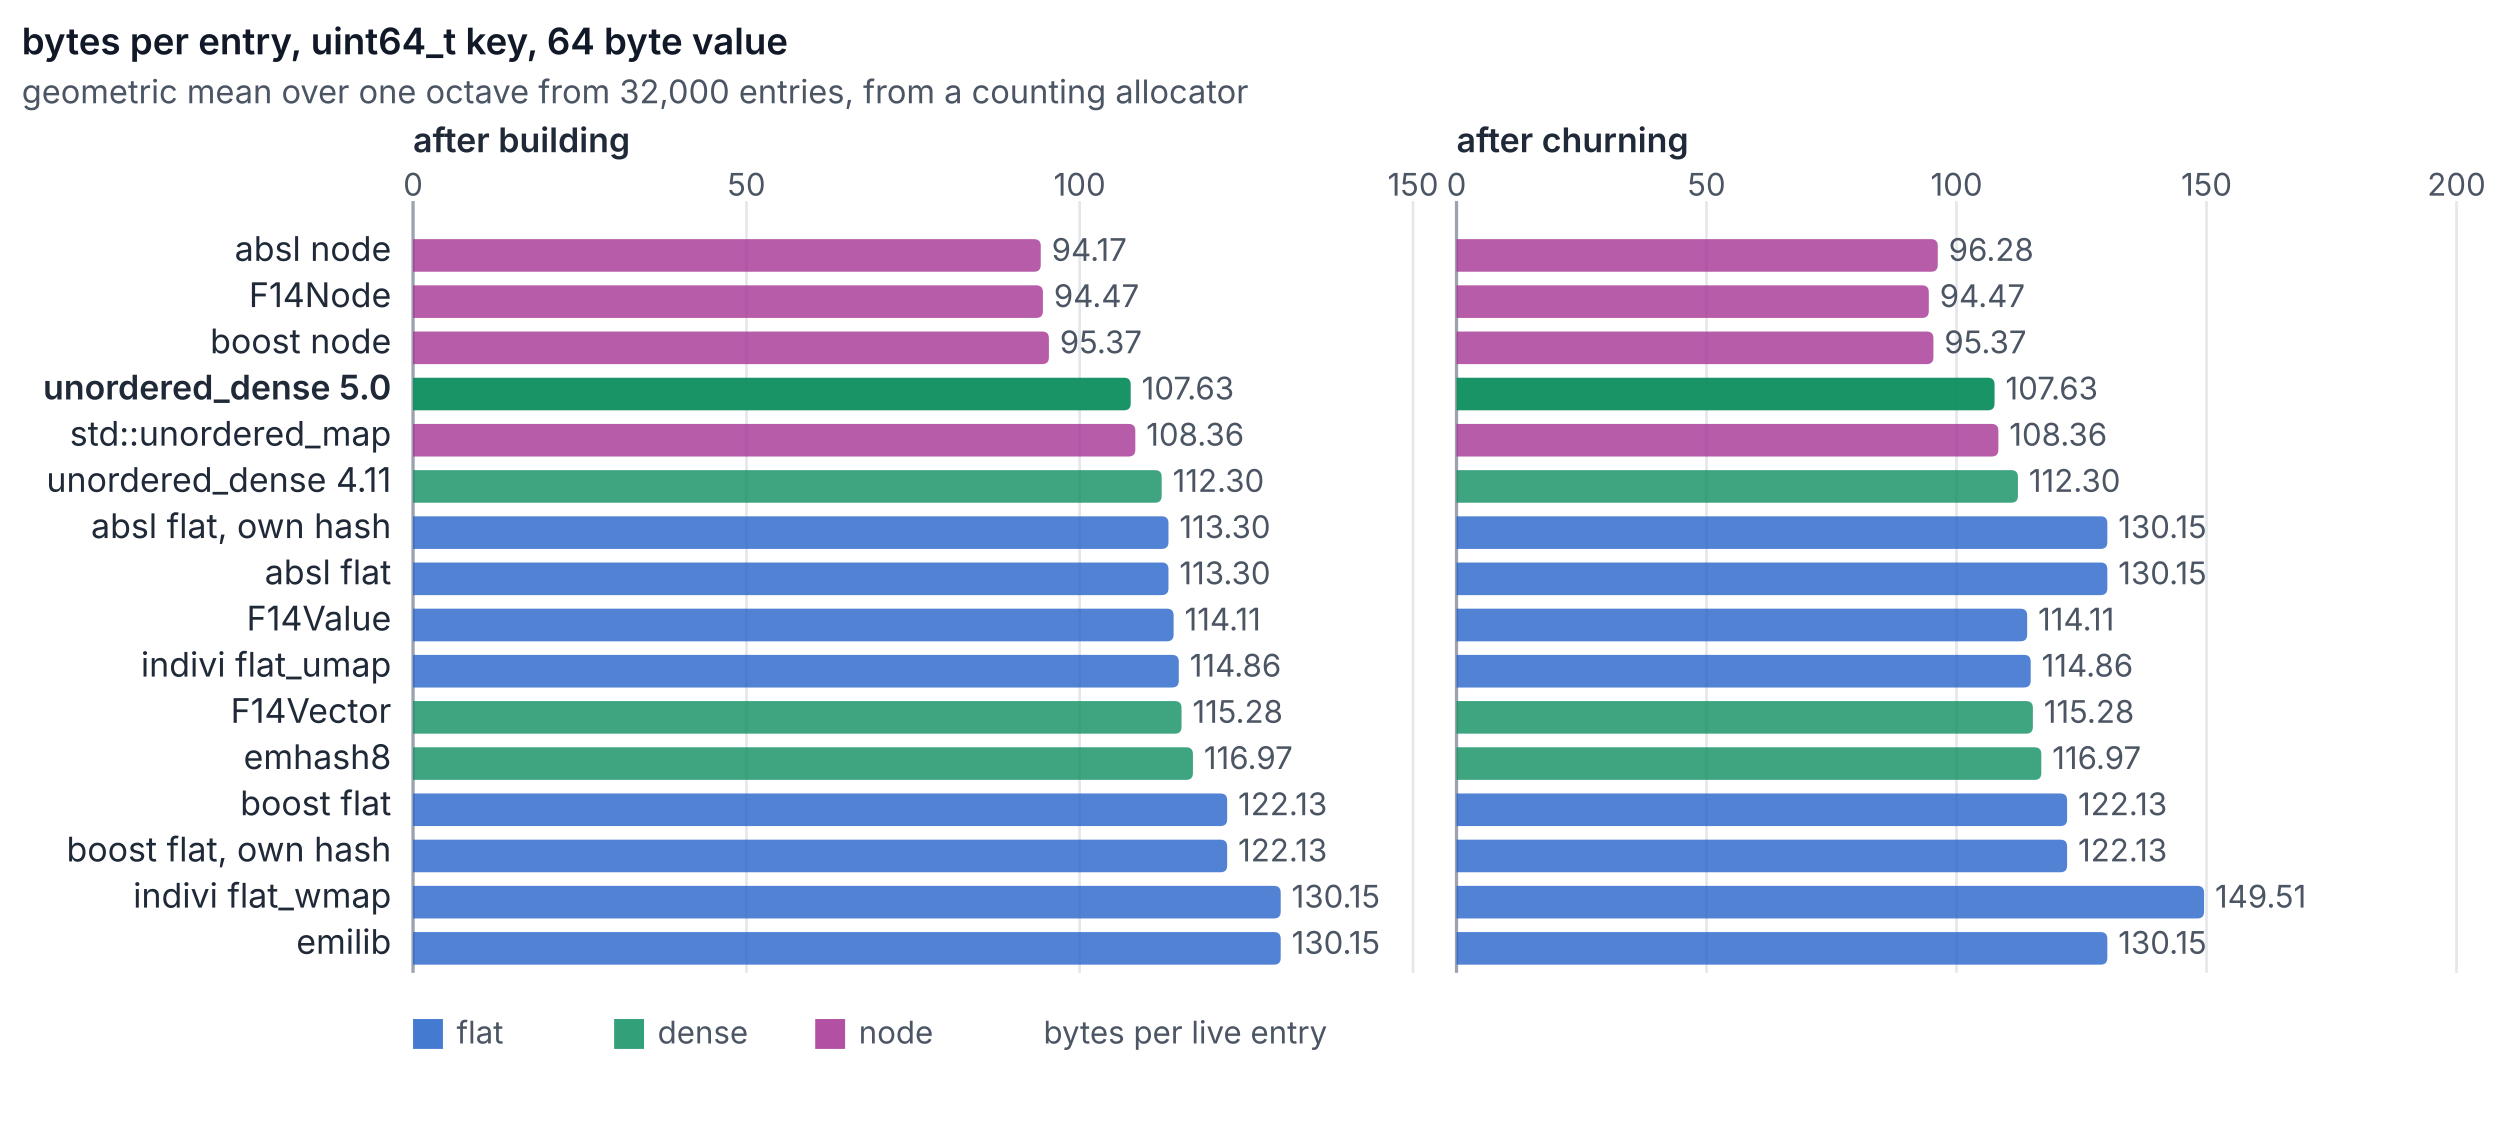
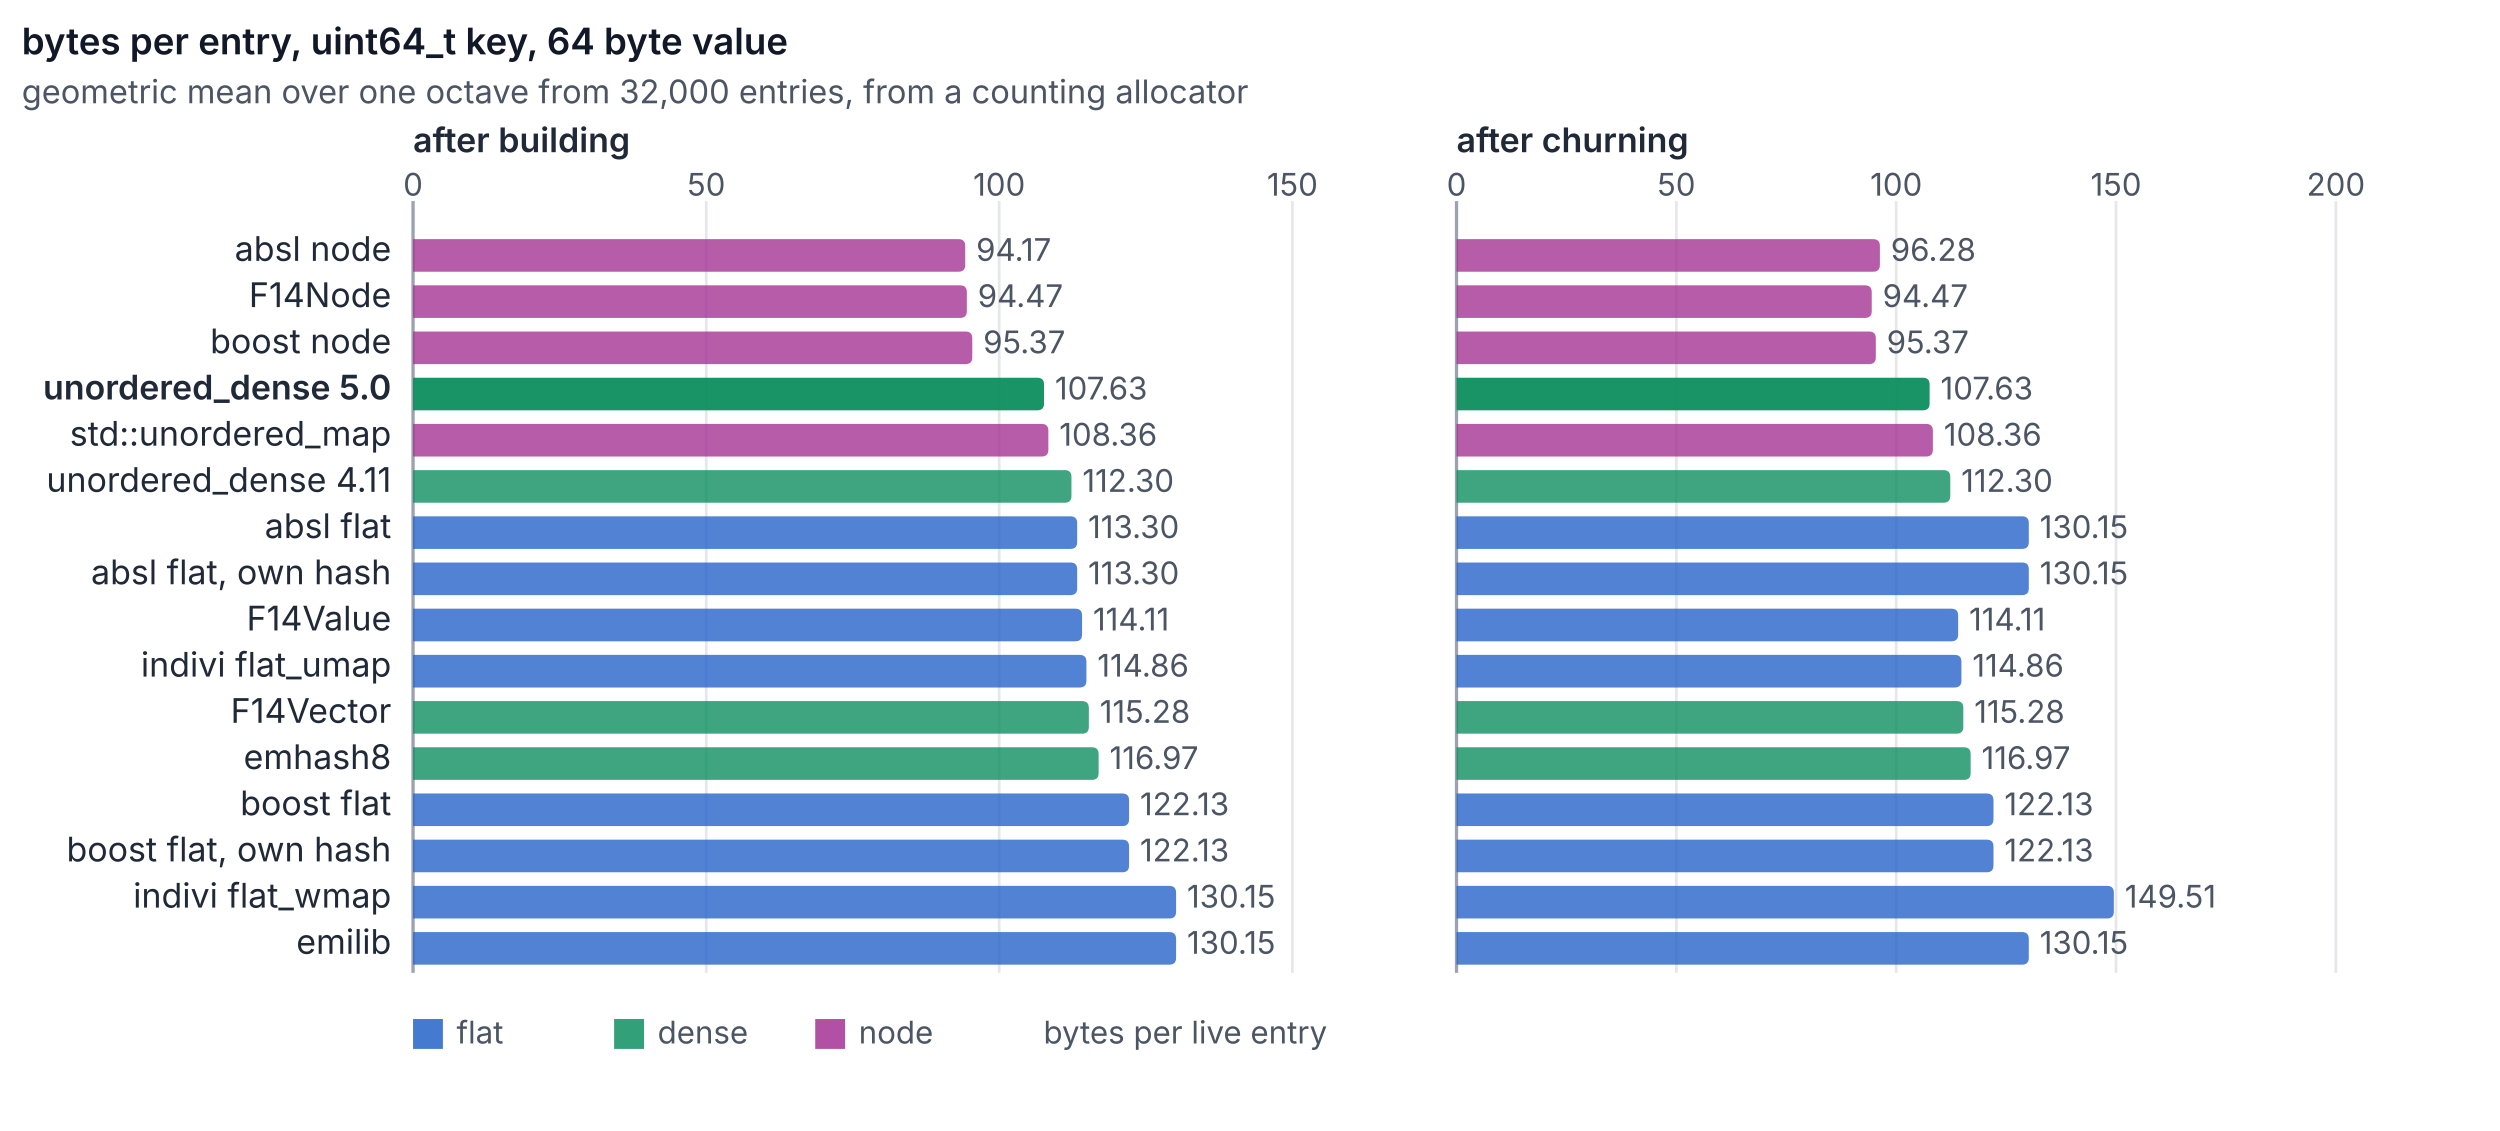
<svg xmlns="http://www.w3.org/2000/svg" viewBox="0 0 920 416" font-family="Inter, system-ui, sans-serif" font-size="12">
  <style>
    .ax{stroke:#e5e7eb;stroke-width:1}
    .base{stroke:#9ca3af;stroke-width:1.2}
    .ref{stroke:#4b5563;stroke-width:1.2;stroke-dasharray:4 3}
    .t{fill:#1f2937;font-size:12.5px}
    .m{fill:#4b5563;font-size:11.5px}
    .hd{fill:#111827;font-weight:600;font-size:13.5px}
    .sub{fill:#4b5563;font-size:12px}
    @media (prefers-color-scheme: dark){
      .t{fill:#e5e7eb} .m{fill:#9ca3af} .hd{fill:#f9fafb} .sub{fill:#9ca3af}
      .ax{stroke:#374151} .base{stroke:#6b7280} .ref{stroke:#9ca3af}
    }
  </style>
  <text x="8" y="20" class="hd">bytes per entry, uint64_t key, 64 byte value</text>
  <text x="8" y="38" class="sub">geometric mean over one octave from 32,000 entries, from a counting allocator</text>
  <text x="152" y="56" class="t" font-weight="600">after building</text>
  <line x1="152.0" y1="74" x2="152.0" y2="358" class="ax" />
  <text x="152.0" y="72" class="m" text-anchor="middle">0</text>
-   <line x1="274.7" y1="74" x2="274.7" y2="358" class="ax" />
-   <text x="274.7" y="72" class="m" text-anchor="middle">50</text>
-   <line x1="397.3" y1="74" x2="397.3" y2="358" class="ax" />
-   <text x="397.3" y="72" class="m" text-anchor="middle">100</text>
-   <line x1="520.0" y1="74" x2="520.0" y2="358" class="ax" />
-   <text x="520.0" y="72" class="m" text-anchor="middle">150</text>
+   <line x1="259.9" y1="74" x2="259.9" y2="358" class="ax" />
+   <text x="259.9" y="72" class="m" text-anchor="middle">50</text>
+   <line x1="367.7" y1="74" x2="367.7" y2="358" class="ax" />
+   <text x="367.7" y="72" class="m" text-anchor="middle">100</text>
+   <line x1="475.6" y1="74" x2="475.6" y2="358" class="ax" />
+   <text x="475.6" y="72" class="m" text-anchor="middle">150</text>
  <line x1="152.0" y1="74" x2="152.0" y2="358" class="base" />
-   <path d="M152.0,88.0 L380.5,88.0 Q383.0,88.0 383.0,90.5 L383.0,97.5 Q383.0,100.0 380.5,100.0 L152.0,100.0 Z" fill="#a53393" opacity="0.8" />
-   <text x="387.0" y="96" class="m" text-anchor="start">94.17</text>
-   <path d="M152.0,105.0 L381.3,105.0 Q383.8,105.0 383.8,107.5 L383.8,114.5 Q383.8,117.0 381.3,117.0 L152.0,117.0 Z" fill="#a53393" opacity="0.8" />
-   <text x="387.8" y="113" class="m" text-anchor="start">94.47</text>
-   <path d="M152.0,122.0 L383.5,122.0 Q386.0,122.0 386.0,124.5 L386.0,131.5 Q386.0,134.0 383.5,134.0 L152.0,134.0 Z" fill="#a53393" opacity="0.8" />
-   <text x="390.0" y="130" class="m" text-anchor="start">95.37</text>
-   <path d="M152.0,139.0 L413.6,139.0 Q416.1,139.0 416.1,141.5 L416.1,148.5 Q416.1,151.0 413.6,151.0 L152.0,151.0 Z" fill="#0e8f60" opacity="0.95" />
-   <text x="420.1" y="147" class="m" text-anchor="start">107.63</text>
-   <path d="M152.0,156.0 L415.3,156.0 Q417.8,156.0 417.8,158.5 L417.8,165.5 Q417.8,168.0 415.3,168.0 L152.0,168.0 Z" fill="#a53393" opacity="0.8" />
-   <text x="421.8" y="164" class="m" text-anchor="start">108.36</text>
-   <path d="M152.0,173.0 L425.0,173.0 Q427.5,173.0 427.5,175.5 L427.5,182.5 Q427.5,185.0 425.0,185.0 L152.0,185.0 Z" fill="#0e8f60" opacity="0.8" />
-   <text x="431.5" y="181" class="m" text-anchor="start">112.30</text>
-   <path d="M152.0,190.0 L427.5,190.0 Q430.0,190.0 430.0,192.5 L430.0,199.5 Q430.0,202.0 427.5,202.0 L152.0,202.0 Z" fill="#2563c9" opacity="0.8" />
-   <text x="434.0" y="198" class="m" text-anchor="start">113.30</text>
-   <path d="M152.0,207.0 L427.5,207.0 Q430.0,207.0 430.0,209.5 L430.0,216.5 Q430.0,219.0 427.5,219.0 L152.0,219.0 Z" fill="#2563c9" opacity="0.8" />
-   <text x="434.0" y="215" class="m" text-anchor="start">113.30</text>
-   <path d="M152.0,224.0 L429.4,224.0 Q431.9,224.0 431.9,226.5 L431.9,233.5 Q431.9,236.0 429.4,236.0 L152.0,236.0 Z" fill="#2563c9" opacity="0.8" />
-   <text x="435.9" y="232" class="m" text-anchor="start">114.11</text>
-   <path d="M152.0,241.0 L431.3,241.0 Q433.8,241.0 433.8,243.5 L433.8,250.5 Q433.8,253.0 431.3,253.0 L152.0,253.0 Z" fill="#2563c9" opacity="0.8" />
-   <text x="437.8" y="249" class="m" text-anchor="start">114.86</text>
-   <path d="M152.0,258.0 L432.3,258.0 Q434.8,258.0 434.8,260.5 L434.8,267.5 Q434.8,270.0 432.3,270.0 L152.0,270.0 Z" fill="#0e8f60" opacity="0.8" />
-   <text x="438.8" y="266" class="m" text-anchor="start">115.28</text>
-   <path d="M152.0,275.0 L436.5,275.0 Q439.0,275.0 439.0,277.5 L439.0,284.5 Q439.0,287.0 436.5,287.0 L152.0,287.0 Z" fill="#0e8f60" opacity="0.8" />
-   <text x="443.0" y="283" class="m" text-anchor="start">116.97</text>
-   <path d="M152.0,292.0 L449.1,292.0 Q451.6,292.0 451.6,294.5 L451.6,301.5 Q451.6,304.0 449.1,304.0 L152.0,304.0 Z" fill="#2563c9" opacity="0.8" />
-   <text x="455.6" y="300" class="m" text-anchor="start">122.13</text>
-   <path d="M152.0,309.0 L449.1,309.0 Q451.6,309.0 451.6,311.5 L451.6,318.5 Q451.6,321.0 449.1,321.0 L152.0,321.0 Z" fill="#2563c9" opacity="0.8" />
-   <text x="455.6" y="317" class="m" text-anchor="start">122.13</text>
-   <path d="M152.0,326.0 L468.8,326.0 Q471.3,326.0 471.3,328.5 L471.3,335.5 Q471.3,338.0 468.8,338.0 L152.0,338.0 Z" fill="#2563c9" opacity="0.8" />
-   <text x="475.3" y="334" class="m" text-anchor="start">130.15</text>
-   <path d="M152.0,343.0 L468.8,343.0 Q471.3,343.0 471.3,345.5 L471.3,352.5 Q471.3,355.0 468.8,355.0 L152.0,355.0 Z" fill="#2563c9" opacity="0.8" />
-   <text x="475.3" y="351" class="m" text-anchor="start">130.15</text>
+   <path d="M152.0,88.0 L352.7,88.0 Q355.2,88.0 355.2,90.5 L355.2,97.5 Q355.2,100.0 352.7,100.0 L152.0,100.0 Z" fill="#a53393" opacity="0.8" />
+   <text x="359.2" y="96" class="m" text-anchor="start">94.17</text>
+   <path d="M152.0,105.0 L353.3,105.0 Q355.8,105.0 355.8,107.5 L355.8,114.5 Q355.8,117.0 353.3,117.0 L152.0,117.0 Z" fill="#a53393" opacity="0.8" />
+   <text x="359.8" y="113" class="m" text-anchor="start">94.47</text>
+   <path d="M152.0,122.0 L355.3,122.0 Q357.8,122.0 357.8,124.5 L357.8,131.5 Q357.8,134.0 355.3,134.0 L152.0,134.0 Z" fill="#a53393" opacity="0.8" />
+   <text x="361.8" y="130" class="m" text-anchor="start">95.37</text>
+   <path d="M152.0,139.0 L381.7,139.0 Q384.2,139.0 384.2,141.5 L384.2,148.5 Q384.2,151.0 381.7,151.0 L152.0,151.0 Z" fill="#0e8f60" opacity="0.95" />
+   <text x="388.2" y="147" class="m" text-anchor="start">107.63</text>
+   <path d="M152.0,156.0 L383.3,156.0 Q385.8,156.0 385.8,158.5 L385.8,165.5 Q385.8,168.0 383.3,168.0 L152.0,168.0 Z" fill="#a53393" opacity="0.8" />
+   <text x="389.8" y="164" class="m" text-anchor="start">108.36</text>
+   <path d="M152.0,173.0 L391.8,173.0 Q394.3,173.0 394.3,175.5 L394.3,182.5 Q394.3,185.0 391.8,185.0 L152.0,185.0 Z" fill="#0e8f60" opacity="0.8" />
+   <text x="398.3" y="181" class="m" text-anchor="start">112.30</text>
+   <path d="M152.0,190.0 L393.9,190.0 Q396.4,190.0 396.4,192.5 L396.4,199.5 Q396.4,202.0 393.9,202.0 L152.0,202.0 Z" fill="#2563c9" opacity="0.8" />
+   <text x="400.4" y="198" class="m" text-anchor="start">113.30</text>
+   <path d="M152.0,207.0 L393.9,207.0 Q396.4,207.0 396.4,209.5 L396.4,216.5 Q396.4,219.0 393.9,219.0 L152.0,219.0 Z" fill="#2563c9" opacity="0.8" />
+   <text x="400.4" y="215" class="m" text-anchor="start">113.30</text>
+   <path d="M152.0,224.0 L395.7,224.0 Q398.2,224.0 398.2,226.5 L398.2,233.5 Q398.2,236.0 395.7,236.0 L152.0,236.0 Z" fill="#2563c9" opacity="0.8" />
+   <text x="402.2" y="232" class="m" text-anchor="start">114.11</text>
+   <path d="M152.0,241.0 L397.3,241.0 Q399.8,241.0 399.8,243.5 L399.8,250.5 Q399.8,253.0 397.3,253.0 L152.0,253.0 Z" fill="#2563c9" opacity="0.8" />
+   <text x="403.8" y="249" class="m" text-anchor="start">114.86</text>
+   <path d="M152.0,258.0 L398.2,258.0 Q400.7,258.0 400.7,260.5 L400.7,267.5 Q400.7,270.0 398.2,270.0 L152.0,270.0 Z" fill="#0e8f60" opacity="0.8" />
+   <text x="404.7" y="266" class="m" text-anchor="start">115.28</text>
+   <path d="M152.0,275.0 L401.8,275.0 Q404.3,275.0 404.3,277.5 L404.3,284.5 Q404.3,287.0 401.8,287.0 L152.0,287.0 Z" fill="#0e8f60" opacity="0.8" />
+   <text x="408.3" y="283" class="m" text-anchor="start">116.97</text>
+   <path d="M152.0,292.0 L413.0,292.0 Q415.5,292.0 415.5,294.5 L415.5,301.5 Q415.5,304.0 413.0,304.0 L152.0,304.0 Z" fill="#2563c9" opacity="0.8" />
+   <text x="419.5" y="300" class="m" text-anchor="start">122.13</text>
+   <path d="M152.0,309.0 L413.0,309.0 Q415.5,309.0 415.5,311.5 L415.5,318.5 Q415.5,321.0 413.0,321.0 L152.0,321.0 Z" fill="#2563c9" opacity="0.8" />
+   <text x="419.5" y="317" class="m" text-anchor="start">122.13</text>
+   <path d="M152.0,326.0 L430.3,326.0 Q432.8,326.0 432.8,328.5 L432.8,335.5 Q432.8,338.0 430.3,338.0 L152.0,338.0 Z" fill="#2563c9" opacity="0.8" />
+   <text x="436.8" y="334" class="m" text-anchor="start">130.15</text>
+   <path d="M152.0,343.0 L430.3,343.0 Q432.8,343.0 432.8,345.5 L432.8,352.5 Q432.8,355.0 430.3,355.0 L152.0,355.0 Z" fill="#2563c9" opacity="0.8" />
+   <text x="436.8" y="351" class="m" text-anchor="start">130.15</text>
  <text x="536" y="56" class="t" font-weight="600">after churning</text>
  <line x1="536.0" y1="74" x2="536.0" y2="358" class="ax" />
  <text x="536.0" y="72" class="m" text-anchor="middle">0</text>
-   <line x1="628.0" y1="74" x2="628.0" y2="358" class="ax" />
-   <text x="628.0" y="72" class="m" text-anchor="middle">50</text>
-   <line x1="720.0" y1="74" x2="720.0" y2="358" class="ax" />
-   <text x="720.0" y="72" class="m" text-anchor="middle">100</text>
-   <line x1="812.0" y1="74" x2="812.0" y2="358" class="ax" />
-   <text x="812.0" y="72" class="m" text-anchor="middle">150</text>
-   <line x1="904.0" y1="74" x2="904.0" y2="358" class="ax" />
-   <text x="904.0" y="72" class="m" text-anchor="middle">200</text>
+   <line x1="616.9" y1="74" x2="616.9" y2="358" class="ax" />
+   <text x="616.9" y="72" class="m" text-anchor="middle">50</text>
+   <line x1="697.8" y1="74" x2="697.8" y2="358" class="ax" />
+   <text x="697.8" y="72" class="m" text-anchor="middle">100</text>
+   <line x1="778.7" y1="74" x2="778.7" y2="358" class="ax" />
+   <text x="778.7" y="72" class="m" text-anchor="middle">150</text>
+   <line x1="859.6" y1="74" x2="859.6" y2="358" class="ax" />
+   <text x="859.6" y="72" class="m" text-anchor="middle">200</text>
  <line x1="536.0" y1="74" x2="536.0" y2="358" class="base" />
-   <path d="M536.0,88.0 L710.6,88.0 Q713.1,88.0 713.1,90.5 L713.1,97.5 Q713.1,100.0 710.6,100.0 L536.0,100.0 Z" fill="#a53393" opacity="0.8" />
-   <text x="717.1" y="96" class="m" text-anchor="start">96.28</text>
-   <path d="M536.0,105.0 L707.3,105.0 Q709.8,105.0 709.8,107.5 L709.8,114.5 Q709.8,117.0 707.3,117.0 L536.0,117.0 Z" fill="#a53393" opacity="0.8" />
-   <text x="713.8" y="113" class="m" text-anchor="start">94.47</text>
-   <path d="M536.0,122.0 L709.0,122.0 Q711.5,122.0 711.5,124.5 L711.5,131.5 Q711.5,134.0 709.0,134.0 L536.0,134.0 Z" fill="#a53393" opacity="0.8" />
-   <text x="715.5" y="130" class="m" text-anchor="start">95.37</text>
-   <path d="M536.0,139.0 L731.5,139.0 Q734.0,139.0 734.0,141.5 L734.0,148.5 Q734.0,151.0 731.5,151.0 L536.0,151.0 Z" fill="#0e8f60" opacity="0.95" />
-   <text x="738.0" y="147" class="m" text-anchor="start">107.63</text>
-   <path d="M536.0,156.0 L732.9,156.0 Q735.4,156.0 735.4,158.5 L735.4,165.5 Q735.4,168.0 732.9,168.0 L536.0,168.0 Z" fill="#a53393" opacity="0.8" />
-   <text x="739.4" y="164" class="m" text-anchor="start">108.36</text>
-   <path d="M536.0,173.0 L740.1,173.0 Q742.6,173.0 742.6,175.5 L742.6,182.5 Q742.6,185.0 740.1,185.0 L536.0,185.0 Z" fill="#0e8f60" opacity="0.8" />
-   <text x="746.6" y="181" class="m" text-anchor="start">112.30</text>
-   <path d="M536.0,190.0 L773.0,190.0 Q775.5,190.0 775.5,192.5 L775.5,199.5 Q775.5,202.0 773.0,202.0 L536.0,202.0 Z" fill="#2563c9" opacity="0.8" />
-   <text x="779.5" y="198" class="m" text-anchor="start">130.15</text>
-   <path d="M536.0,207.0 L773.0,207.0 Q775.5,207.0 775.5,209.5 L775.5,216.5 Q775.5,219.0 773.0,219.0 L536.0,219.0 Z" fill="#2563c9" opacity="0.8" />
-   <text x="779.5" y="215" class="m" text-anchor="start">130.15</text>
-   <path d="M536.0,224.0 L743.5,224.0 Q746.0,224.0 746.0,226.5 L746.0,233.5 Q746.0,236.0 743.5,236.0 L536.0,236.0 Z" fill="#2563c9" opacity="0.8" />
-   <text x="750.0" y="232" class="m" text-anchor="start">114.11</text>
-   <path d="M536.0,241.0 L744.8,241.0 Q747.3,241.0 747.3,243.5 L747.3,250.5 Q747.3,253.0 744.8,253.0 L536.0,253.0 Z" fill="#2563c9" opacity="0.8" />
-   <text x="751.3" y="249" class="m" text-anchor="start">114.86</text>
-   <path d="M536.0,258.0 L745.6,258.0 Q748.1,258.0 748.1,260.5 L748.1,267.5 Q748.1,270.0 745.6,270.0 L536.0,270.0 Z" fill="#0e8f60" opacity="0.8" />
-   <text x="752.1" y="266" class="m" text-anchor="start">115.28</text>
-   <path d="M536.0,275.0 L748.7,275.0 Q751.2,275.0 751.2,277.5 L751.2,284.5 Q751.2,287.0 748.7,287.0 L536.0,287.0 Z" fill="#0e8f60" opacity="0.8" />
-   <text x="755.2" y="283" class="m" text-anchor="start">116.97</text>
-   <path d="M536.0,292.0 L758.2,292.0 Q760.7,292.0 760.7,294.5 L760.7,301.5 Q760.7,304.0 758.2,304.0 L536.0,304.0 Z" fill="#2563c9" opacity="0.8" />
-   <text x="764.7" y="300" class="m" text-anchor="start">122.13</text>
-   <path d="M536.0,309.0 L758.2,309.0 Q760.7,309.0 760.7,311.5 L760.7,318.5 Q760.7,321.0 758.2,321.0 L536.0,321.0 Z" fill="#2563c9" opacity="0.8" />
-   <text x="764.7" y="317" class="m" text-anchor="start">122.13</text>
-   <path d="M536.0,326.0 L808.6,326.0 Q811.1,326.0 811.1,328.5 L811.1,335.5 Q811.1,338.0 808.6,338.0 L536.0,338.0 Z" fill="#2563c9" opacity="0.8" />
-   <text x="815.1" y="334" class="m" text-anchor="start">149.51</text>
-   <path d="M536.0,343.0 L773.0,343.0 Q775.5,343.0 775.5,345.5 L775.5,352.5 Q775.5,355.0 773.0,355.0 L536.0,355.0 Z" fill="#2563c9" opacity="0.8" />
-   <text x="779.5" y="351" class="m" text-anchor="start">130.15</text>
+   <path d="M536.0,88.0 L689.3,88.0 Q691.8,88.0 691.8,90.5 L691.8,97.5 Q691.8,100.0 689.3,100.0 L536.0,100.0 Z" fill="#a53393" opacity="0.8" />
+   <text x="695.8" y="96" class="m" text-anchor="start">96.28</text>
+   <path d="M536.0,105.0 L686.3,105.0 Q688.8,105.0 688.8,107.5 L688.8,114.5 Q688.8,117.0 686.3,117.0 L536.0,117.0 Z" fill="#a53393" opacity="0.8" />
+   <text x="692.8" y="113" class="m" text-anchor="start">94.47</text>
+   <path d="M536.0,122.0 L687.8,122.0 Q690.3,122.0 690.3,124.5 L690.3,131.5 Q690.3,134.0 687.8,134.0 L536.0,134.0 Z" fill="#a53393" opacity="0.8" />
+   <text x="694.3" y="130" class="m" text-anchor="start">95.37</text>
+   <path d="M536.0,139.0 L707.6,139.0 Q710.1,139.0 710.1,141.5 L710.1,148.5 Q710.1,151.0 707.6,151.0 L536.0,151.0 Z" fill="#0e8f60" opacity="0.95" />
+   <text x="714.1" y="147" class="m" text-anchor="start">107.63</text>
+   <path d="M536.0,156.0 L708.8,156.0 Q711.3,156.0 711.3,158.5 L711.3,165.5 Q711.3,168.0 708.8,168.0 L536.0,168.0 Z" fill="#a53393" opacity="0.8" />
+   <text x="715.3" y="164" class="m" text-anchor="start">108.36</text>
+   <path d="M536.0,173.0 L715.2,173.0 Q717.7,173.0 717.7,175.5 L717.7,182.5 Q717.7,185.0 715.2,185.0 L536.0,185.0 Z" fill="#0e8f60" opacity="0.8" />
+   <text x="721.7" y="181" class="m" text-anchor="start">112.30</text>
+   <path d="M536.0,190.0 L744.1,190.0 Q746.6,190.0 746.6,192.5 L746.6,199.5 Q746.6,202.0 744.1,202.0 L536.0,202.0 Z" fill="#2563c9" opacity="0.8" />
+   <text x="750.6" y="198" class="m" text-anchor="start">130.15</text>
+   <path d="M536.0,207.0 L744.1,207.0 Q746.6,207.0 746.6,209.5 L746.6,216.5 Q746.6,219.0 744.1,219.0 L536.0,219.0 Z" fill="#2563c9" opacity="0.8" />
+   <text x="750.6" y="215" class="m" text-anchor="start">130.15</text>
+   <path d="M536.0,224.0 L718.1,224.0 Q720.6,224.0 720.6,226.5 L720.6,233.5 Q720.6,236.0 718.1,236.0 L536.0,236.0 Z" fill="#2563c9" opacity="0.8" />
+   <text x="724.6" y="232" class="m" text-anchor="start">114.11</text>
+   <path d="M536.0,241.0 L719.3,241.0 Q721.8,241.0 721.8,243.5 L721.8,250.5 Q721.8,253.0 719.3,253.0 L536.0,253.0 Z" fill="#2563c9" opacity="0.8" />
+   <text x="725.8" y="249" class="m" text-anchor="start">114.86</text>
+   <path d="M536.0,258.0 L720.0,258.0 Q722.5,258.0 722.5,260.5 L722.5,267.5 Q722.5,270.0 720.0,270.0 L536.0,270.0 Z" fill="#0e8f60" opacity="0.8" />
+   <text x="726.5" y="266" class="m" text-anchor="start">115.28</text>
+   <path d="M536.0,275.0 L722.7,275.0 Q725.2,275.0 725.2,277.5 L725.2,284.5 Q725.2,287.0 722.7,287.0 L536.0,287.0 Z" fill="#0e8f60" opacity="0.8" />
+   <text x="729.2" y="283" class="m" text-anchor="start">116.97</text>
+   <path d="M536.0,292.0 L731.1,292.0 Q733.6,292.0 733.6,294.5 L733.6,301.5 Q733.6,304.0 731.1,304.0 L536.0,304.0 Z" fill="#2563c9" opacity="0.8" />
+   <text x="737.6" y="300" class="m" text-anchor="start">122.13</text>
+   <path d="M536.0,309.0 L731.1,309.0 Q733.6,309.0 733.6,311.5 L733.6,318.5 Q733.6,321.0 731.1,321.0 L536.0,321.0 Z" fill="#2563c9" opacity="0.8" />
+   <text x="737.6" y="317" class="m" text-anchor="start">122.13</text>
+   <path d="M536.0,326.0 L775.4,326.0 Q777.9,326.0 777.9,328.5 L777.9,335.5 Q777.9,338.0 775.4,338.0 L536.0,338.0 Z" fill="#2563c9" opacity="0.8" />
+   <text x="781.9" y="334" class="m" text-anchor="start">149.51</text>
+   <path d="M536.0,343.0 L744.1,343.0 Q746.6,343.0 746.6,345.5 L746.6,352.5 Q746.6,355.0 744.1,355.0 L536.0,355.0 Z" fill="#2563c9" opacity="0.8" />
+   <text x="750.6" y="351" class="m" text-anchor="start">130.15</text>
  <text x="144" y="96" class="t" text-anchor="end">absl node</text>
  <text x="144" y="113" class="t" text-anchor="end">F14Node</text>
  <text x="144" y="130" class="t" text-anchor="end">boost node</text>
  <text x="144" y="147" class="t" text-anchor="end" font-weight="600">unordered_dense 5.0</text>
  <text x="144" y="164" class="t" text-anchor="end">std::unordered_map</text>
  <text x="144" y="181" class="t" text-anchor="end">unordered_dense 4.11</text>
-   <text x="144" y="198" class="t" text-anchor="end">absl flat, own hash</text>
-   <text x="144" y="215" class="t" text-anchor="end">absl flat</text>
+   <text x="144" y="198" class="t" text-anchor="end">absl flat</text>
+   <text x="144" y="215" class="t" text-anchor="end">absl flat, own hash</text>
  <text x="144" y="232" class="t" text-anchor="end">F14Value</text>
  <text x="144" y="249" class="t" text-anchor="end">indivi flat_umap</text>
  <text x="144" y="266" class="t" text-anchor="end">F14Vector</text>
  <text x="144" y="283" class="t" text-anchor="end">emhash8</text>
  <text x="144" y="300" class="t" text-anchor="end">boost flat</text>
  <text x="144" y="317" class="t" text-anchor="end">boost flat, own hash</text>
  <text x="144" y="334" class="t" text-anchor="end">indivi flat_wmap</text>
  <text x="144" y="351" class="t" text-anchor="end">emilib</text>
  <rect x="152" y="375" width="11" height="11" fill="#2563c9" opacity="0.85" />
  <text x="168" y="384" class="m">flat</text>
  <rect x="226" y="375" width="11" height="11" fill="#0e8f60" opacity="0.85" />
  <text x="242" y="384" class="m">dense</text>
  <rect x="300" y="375" width="11" height="11" fill="#a53393" opacity="0.85" />
  <text x="316" y="384" class="m">node</text>
  <text x="384" y="384" class="m">bytes per live entry</text>
</svg>
